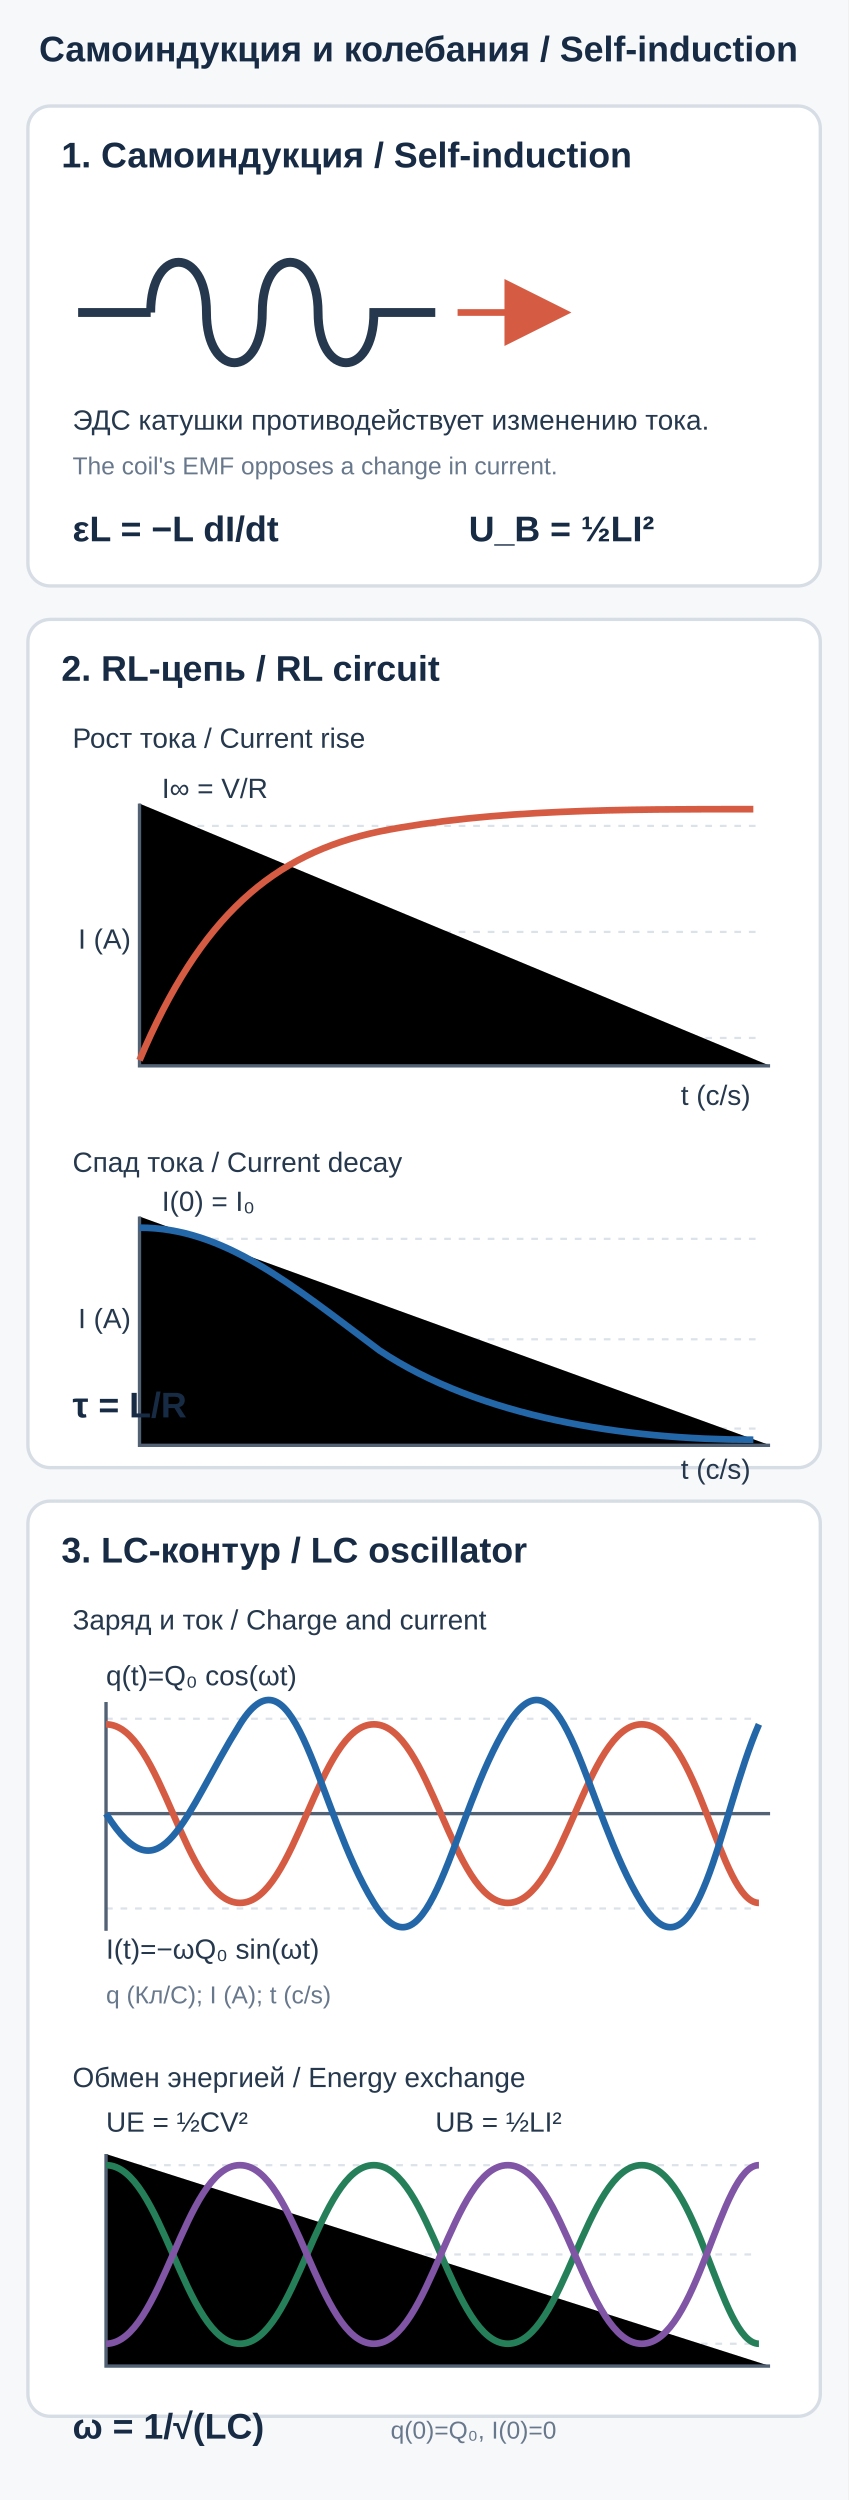
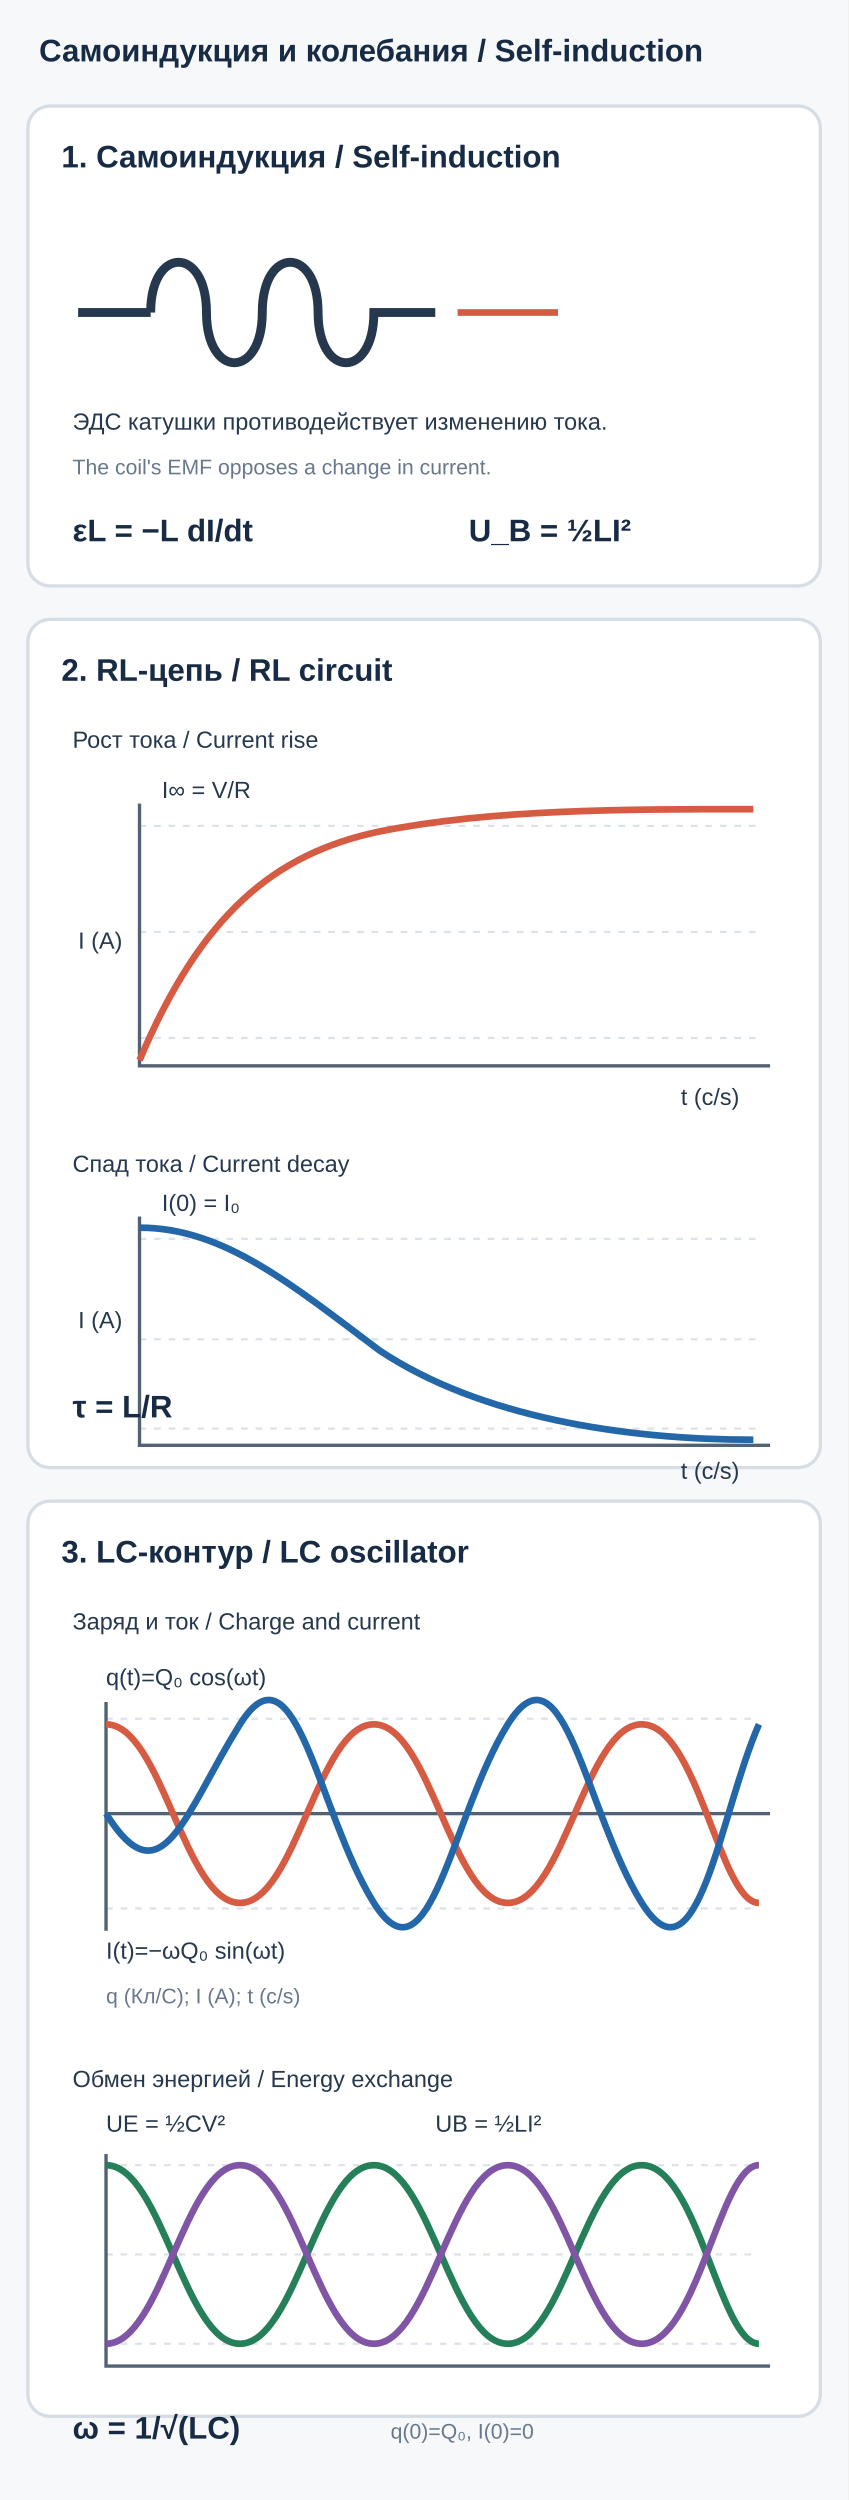
<svg xmlns="http://www.w3.org/2000/svg" width="760" height="2240" viewBox="0 0 760 2240" role="img" aria-labelledby="t d">
  <defs>
    <marker id="r" markerWidth="10" markerHeight="10" refX="8" refY="5" orient="auto">
      <path d="M0 0L10 5L0 10Z" fill="#d65b43" />
    </marker>
-     <style>.bg{fill:#f7f8fa}.p{fill:#fff;stroke:#d7dde5;stroke-width:3}.h{font:700 32px Arial,sans-serif;fill:#172b45}.lab{font:25px Arial,sans-serif;fill:#26384d}.en{font:22px Arial,sans-serif;fill:#68788c}.f{font:700 32px Arial,sans-serif;fill:#172b45}.axis{stroke:#526174;stroke-width:3}.grid{stroke:#dce2e9;stroke-width:2;stroke-dasharray:6 7}.red{fill:none;stroke:#d65b43;stroke-width:6}.blue{fill:none;stroke:#2367a8;stroke-width:6}.green{fill:none;stroke:#25805a;stroke-width:6}.purple{fill:none;stroke:#8055a5;stroke-width:6}</style>
+     <style>path{fill:none}.bg{fill:#f7f8fa}.p{fill:#fff;stroke:#d7dde5;stroke-width:3}.h{font:700 28px Arial,sans-serif;fill:#172b45}.lab{font:21px Arial,sans-serif;fill:#26384d}.en{font:19px Arial,sans-serif;fill:#68788c}.f{font:700 28px Arial,sans-serif;fill:#172b45}.axis{stroke:#526174;stroke-width:3}.grid{stroke:#dce2e9;stroke-width:2;stroke-dasharray:6 7}.red{fill:none;stroke:#d65b43;stroke-width:6}.blue{fill:none;stroke:#2367a8;stroke-width:6}.green{fill:none;stroke:#25805a;stroke-width:6}.purple{fill:none;stroke:#8055a5;stroke-width:6}</style>
  </defs>
  <rect class="bg" width="760" height="2240" />
  <text class="h" x="35" y="55">Самоиндукция и колебания / Self-induction</text>
  <rect class="p" x="25" y="95" width="710" height="430" rx="20" />
  <text class="h" x="55" y="150">1. Самоиндукция / Self-induction</text>
  <path d="M70 280 H135 M135 280 C135 220 185 220 185 280 S235 340 235 280 S285 220 285 280 S335 340 335 280 H390" fill="none" stroke="#26384d" stroke-width="8" />
  <path d="M410 280 H500" class="red" marker-end="url(#r)" />
  <text class="lab" x="65" y="385">ЭДС катушки противодействует изменению тока.</text>
  <text class="en" x="65" y="425">The coil's EMF opposes a change in current.</text>
  <text class="f" x="65" y="485">εL = −L dI/dt</text>
  <text class="f" x="420" y="485">U_B = ½LI²</text>
  <rect class="p" x="25" y="555" width="710" height="760" rx="20" />
  <text class="h" x="55" y="610">2. RL-цепь / RL circuit</text>
  <text class="lab" x="65" y="670">Рост тока / Current rise</text>
  <path class="grid" d="M125 740 H680 M125 835 H680 M125 930 H680" />
  <path class="axis" d="M125 720 V955 H690" />
  <path class="red" d="M125 950 C180 820 245 765 340 745 C440 725 560 725 675 725" />
  <text class="lab" x="145" y="715">I∞ = V/R</text>
  <text class="lab" x="610" y="990">t (с/s)</text>
  <text class="lab" x="70" y="850">I (A)</text>
  <text class="lab" x="65" y="1050">Спад тока / Current decay</text>
  <path class="grid" d="M125 1110 H680 M125 1200 H680 M125 1280 H680" />
  <path class="axis" d="M125 1090 V1295 H690" />
  <path class="blue" d="M125 1100 C200 1100 260 1150 340 1210 C430 1270 560 1290 675 1290" />
  <text class="lab" x="145" y="1085">I(0) = I₀</text>
  <text class="lab" x="610" y="1325">t (с/s)</text>
  <text class="lab" x="70" y="1190">I (A)</text>
  <text class="f" x="65" y="1270">τ = L/R</text>
  <rect class="p" x="25" y="1345" width="710" height="820" rx="20" />
  <text class="h" x="55" y="1400">3. LC-контур / LC oscillator</text>
  <text class="lab" x="65" y="1460">Заряд и ток / Charge and current</text>
  <path class="grid" d="M95 1540 H680 M95 1625 H680 M95 1710 H680" />
  <path class="axis" d="M95 1625 H690 M95 1525 V1730" />
  <path class="red" d="M95 1545 C145 1545 165 1705 215 1705 S285 1545 335 1545 S405 1705 455 1705 S525 1545 575 1545 S645 1705 680 1705" />
  <path class="blue" d="M95 1625 C145 1705 165 1625 215 1545 S285 1625 335 1705 S405 1625 455 1545 S525 1625 575 1705 S645 1625 680 1545" />
  <text class="lab" x="95" y="1510" fill="#d65b43">q(t)=Q₀ cos(ωt)</text>
  <text class="lab" x="95" y="1755" fill="#2367a8">I(t)=−ωQ₀ sin(ωt)</text>
  <text class="en" x="95" y="1795">q (Кл/C); I (A); t (с/s)</text>
  <text class="lab" x="65" y="1870">Обмен энергией / Energy exchange</text>
  <path class="grid" d="M95 1940 H680 M95 2020 H680 M95 2100 H680" />
  <path class="axis" d="M95 1930 V2120 H690" />
  <path class="green" d="M95 1940 C145 1940 165 2100 215 2100 S285 1940 335 1940 S405 2100 455 2100 S525 1940 575 1940 S645 2100 680 2100" />
  <path class="purple" d="M95 2100 C145 2100 165 1940 215 1940 S285 2100 335 2100 S405 1940 455 1940 S525 2100 575 2100 S645 1940 680 1940" />
  <text class="lab" x="95" y="1910" fill="#25805a">UE = ½CV²</text>
  <text class="lab" x="390" y="1910" fill="#8055a5">UB = ½LI²</text>
  <text class="f" x="65" y="2185">ω = 1/√(LC)</text>
  <text class="en" x="350" y="2185">q(0)=Q₀, I(0)=0</text>
</svg>
